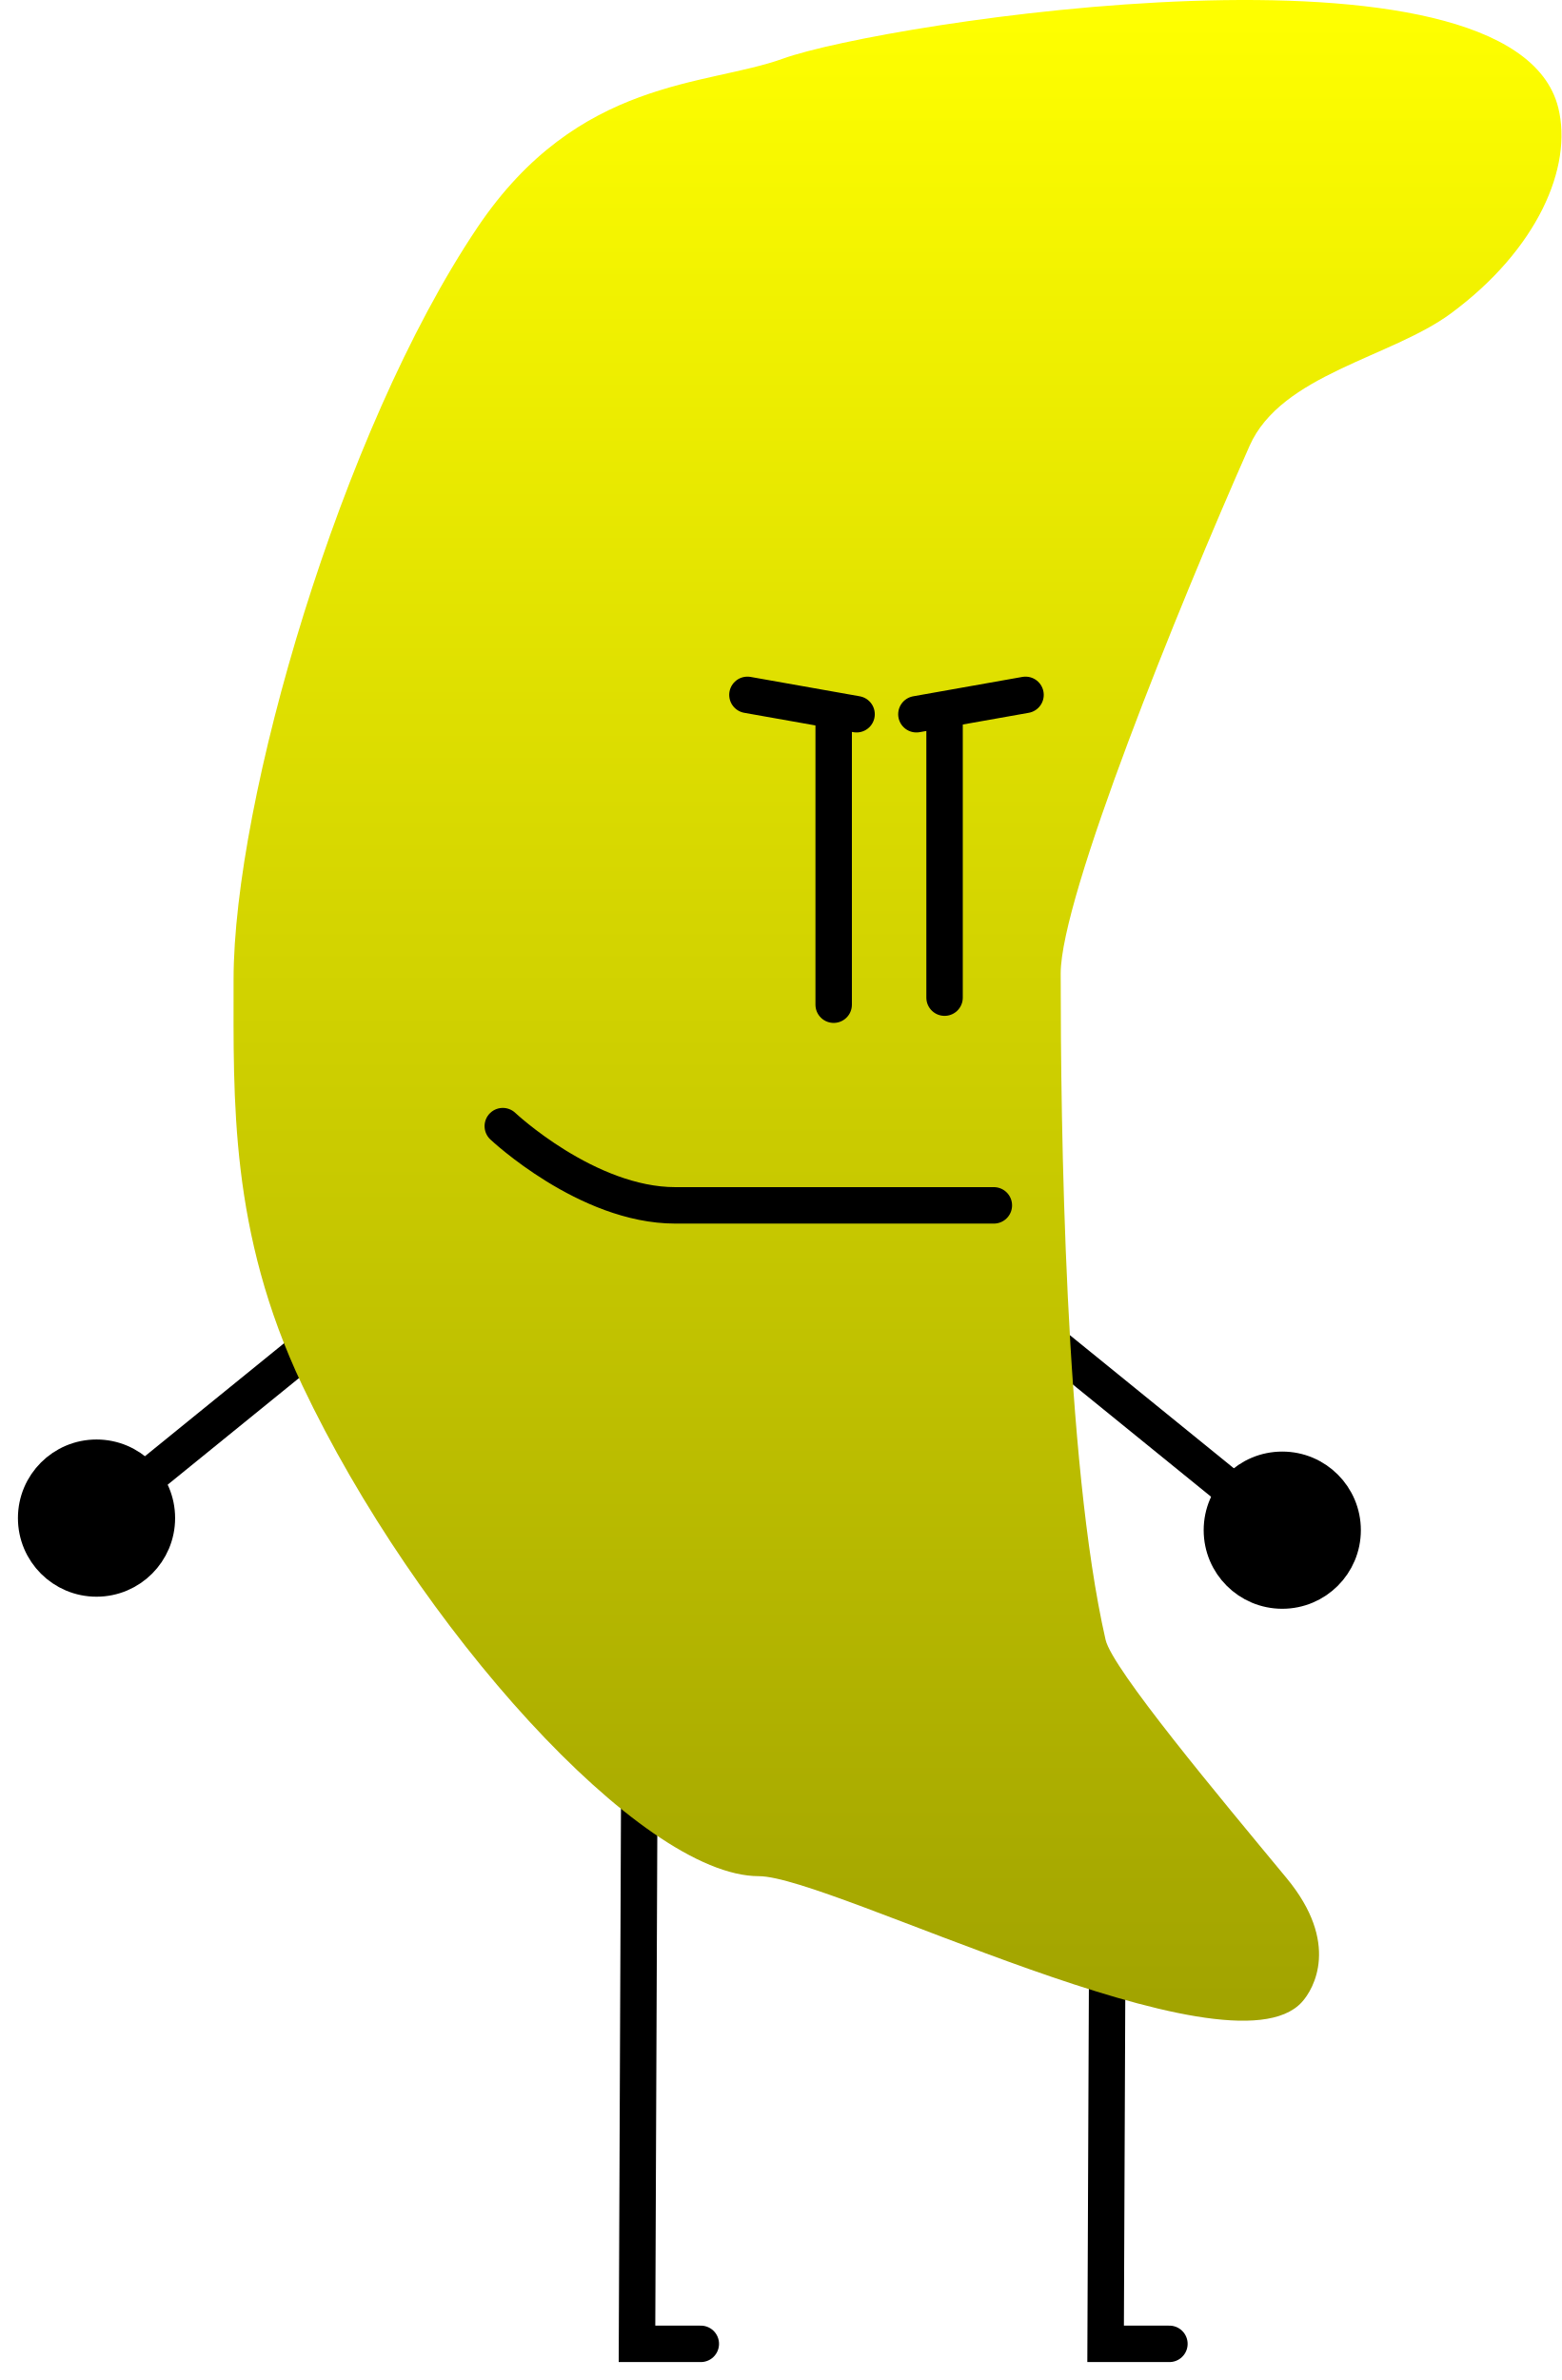
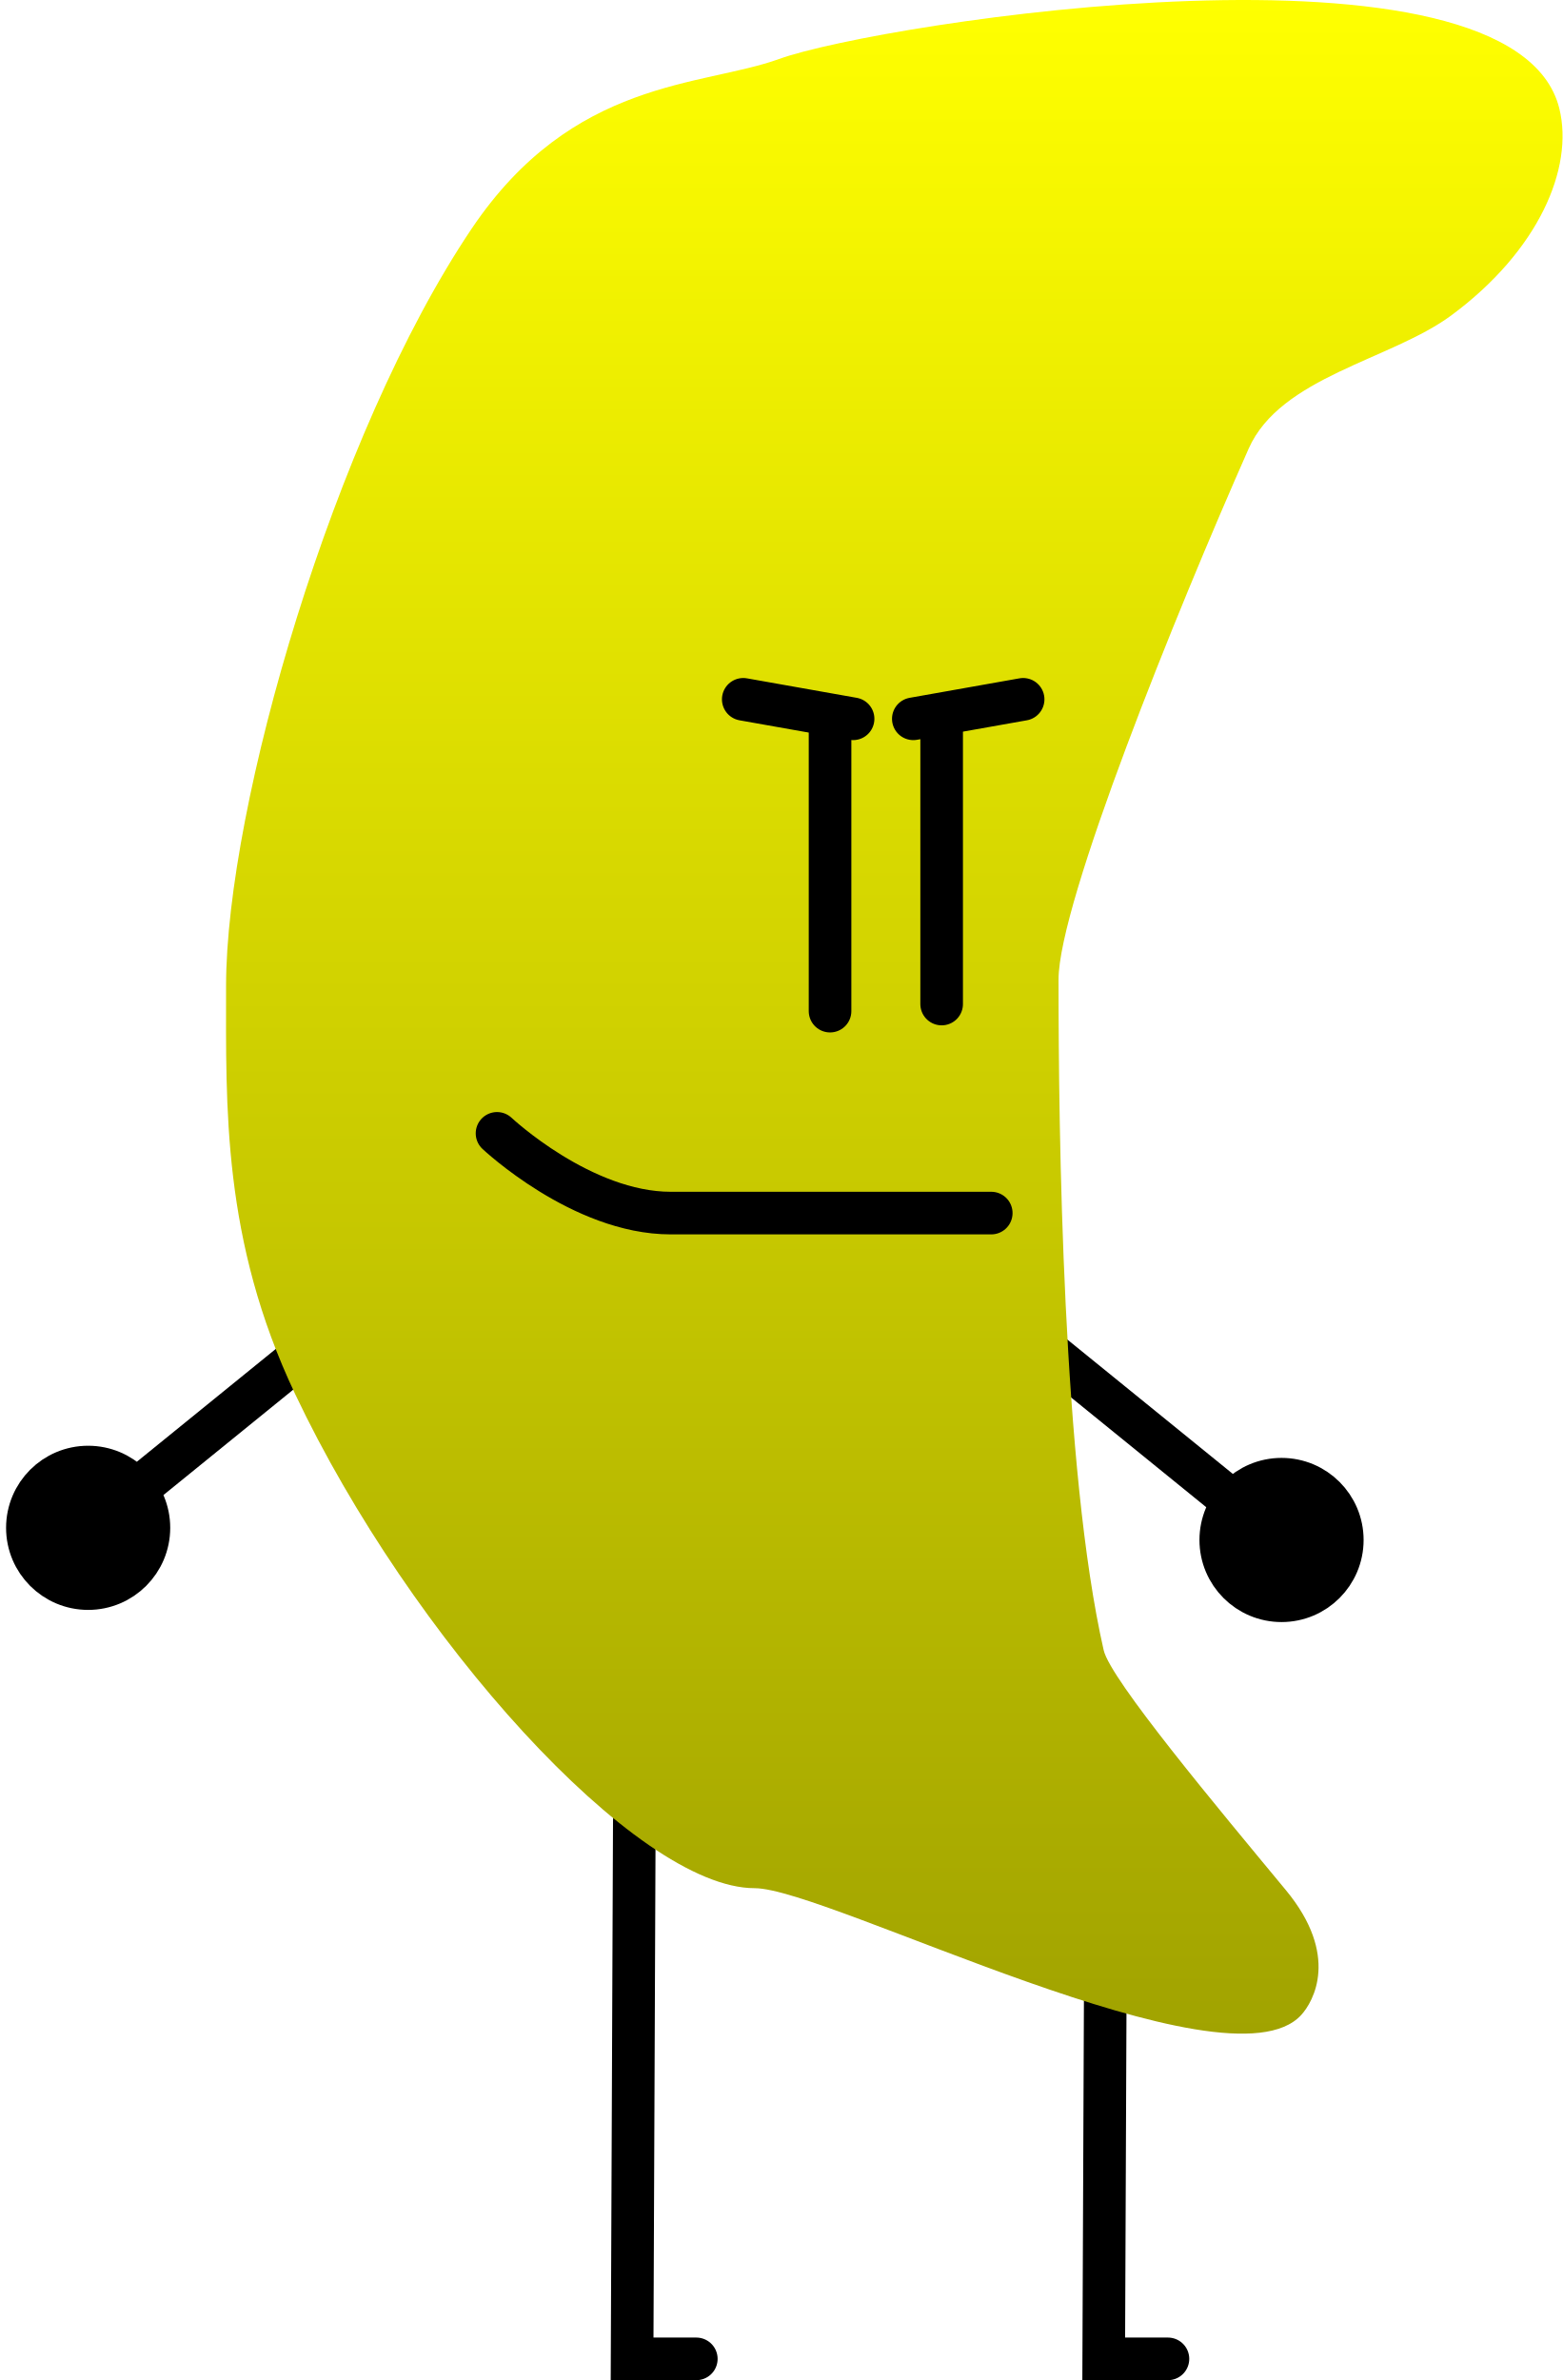
- <svg xmlns="http://www.w3.org/2000/svg" width="128.55" height="195.903" viewBox="0 0 128.55 195.903">
+ <svg xmlns="http://www.w3.org/2000/svg" width="110.028" height="167.568" viewBox="0 0 110.028 167.568">
  <defs>
-     <linearGradient id="linear-gradient-1" x1="73.888" y1="0" x2="73.888" y2="166.33" gradientUnits="userSpaceOnUse">
+     <linearGradient id="linear-gradient-1" x1="62.972" y1="0" x2="62.972" y2="143.184" gradientUnits="userSpaceOnUse">
      <stop offset="0" stop-color="#ffff00" />
      <stop offset="1" stop-color="#a1a300" />
    </linearGradient>
  </defs>
  <g id="Layer_1" data-name="Layer 1">
    <g id="Dr._Banana" data-name="Dr. Banana">
      <g id="Left_Arm" data-name="Left Arm">
-         <circle id="Hand" cx="7.946" cy="124.958" r="4.97" fill="#000000" stroke="#000000" stroke-width="3" stroke-miterlimit="10" />
-         <line id="Arm" x1="27.628" y1="109.053" x2="7.548" y2="125.355" fill="none" stroke="#000000" stroke-width="3" stroke-linecap="round" stroke-miterlimit="10" />
+         <circle id="Hand" cx="6.207" cy="107.569" r="4.279" fill="#000000" stroke="#000000" stroke-width="3" stroke-miterlimit="10" />
+         <line id="Arm" x1="23.15" y1="93.878" x2="5.865" y2="107.911" fill="none" stroke="#000000" stroke-width="3" stroke-linecap="round" stroke-miterlimit="10" />
      </g>
      <g id="Right_Arm" data-name="Right Arm">
-         <circle id="Hand-2" data-name="Hand" cx="105.562" cy="125.952" r="4.97" fill="#000000" stroke="#000000" stroke-width="3" stroke-miterlimit="10" />
-         <line id="Arm-2" data-name="Arm" x1="85.88" y1="110.047" x2="105.96" y2="126.35" fill="none" stroke="#000000" stroke-width="3" stroke-linecap="round" stroke-miterlimit="10" />
+         <circle id="Hand-2" data-name="Hand" cx="90.239" cy="108.425" r="4.279" fill="#000000" stroke="#000000" stroke-width="3" stroke-miterlimit="10" />
+         <line id="Arm-2" data-name="Arm" x1="73.296" y1="94.733" x2="90.581" y2="108.767" fill="none" stroke="#000000" stroke-width="3" stroke-linecap="round" stroke-miterlimit="10" />
      </g>
-       <polyline id="Right_Leg" data-name="Right Leg" points="96.271,192.927 91.019,192.927 91.2,149.458" fill="none" stroke="#000000" stroke-width="3" stroke-linecap="round" stroke-miterlimit="10" />
-       <polyline id="Left_Leg" data-name="Left Leg" points="57.693,192.927 52.44,192.927 52.621,148.915" fill="none" stroke="#000000" stroke-width="3" stroke-linecap="round" stroke-miterlimit="10" />
-       <path id="Body" d="M87.321 80.126 C87.321 92.61 87.648 120.222 91.016 134.972 C91.562 137.363 100.381 147.902 105.915 154.588 C110.338 159.932 108.167 163.712 107.175 164.8 C101.146 171.416 68.376 154.432 62.47 154.432 C52.744 154.432 34.292 133.88 24.885 114.031 C18.892 101.386 19.229 90.504 19.229 80.623 C19.229 65.971 27.994 35.534 39.309 18.715 C47.602 6.388 58.125 7.116 64.458 4.827 C72.708 1.844 124.555 -6.201 128.285 8.874 C129.491 13.749 126.586 20.525 119.441 25.801 C114.511 29.441 105.48 30.805 102.87 36.699 C96.939 50.092 87.321 73.857 87.321 80.126 Z" fill="url(#linear-gradient-1)" />
+       <polyline id="Right_Leg" data-name="Right Leg" points="82.241,166.08 77.719,166.08 77.875,128.66" fill="none" stroke="#000000" stroke-width="3" stroke-linecap="round" stroke-miterlimit="10" />
+       <polyline id="Left_Leg" data-name="Left Leg" points="49.031,166.08 44.509,166.08 44.665,128.192" fill="none" stroke="#000000" stroke-width="3" stroke-linecap="round" stroke-miterlimit="10" />
+       <path id="Body" d="M74.536 68.976 C74.536 79.722 74.818 103.493 77.717 116.19 C78.187 118.248 85.779 127.32 90.543 133.076 C94.351 137.676 92.482 140.93 91.627 141.867 C86.437 147.562 58.227 132.941 53.143 132.941 C44.771 132.941 28.887 115.249 20.789 98.163 C15.63 87.278 15.919 77.91 15.919 69.404 C15.919 56.791 23.465 30.589 33.205 16.11 C40.344 5.499 49.403 6.125 54.855 4.155 C61.957 1.588 106.589 -5.338 109.8 7.639 C110.838 11.836 108.337 17.669 102.187 22.21 C97.943 25.344 90.168 26.518 87.922 31.592 C82.816 43.122 74.536 63.579 74.536 68.976 Z" fill="url(#linear-gradient-1)" />
      <g id="Face">
-         <line id="Eye_R" data-name="Eye R" x1="77.761" y1="82.118" x2="77.761" y2="58.935" fill="none" stroke="#000000" stroke-width="3" stroke-linecap="round" stroke-miterlimit="10" />
-         <line id="Eye_L" data-name="Eye L" x1="68.632" y1="59.514" x2="68.632" y2="82.698" fill="none" stroke="#000000" stroke-width="3" stroke-linecap="round" stroke-miterlimit="10" />
-         <line id="Eyebrow_R" data-name="Eyebrow R" x1="84.426" y1="57.196" x2="75.442" y2="58.79" fill="none" stroke="#000000" stroke-width="3" stroke-linecap="round" stroke-miterlimit="10" />
-         <line id="Eyebrow_L" data-name="Eyebrow L" x1="61.532" y1="57.196" x2="70.516" y2="58.79" fill="none" stroke="#000000" stroke-width="3" stroke-linecap="round" stroke-miterlimit="10" />
-         <path id="Mouth" d="M81.818 99.216 C81.818 99.216 63.804 99.216 55.592 99.216 C48.318 99.216 41.392 92.695 41.392 92.695" fill="none" stroke="#000000" stroke-width="3" stroke-linecap="round" stroke-miterlimit="10" />
-         <circle id="Mouth_Open" data-name="Mouth Open" cx="46.437" cy="105.682" r="12.517" fill="none" stroke="#000000" stroke-width="3" stroke-miterlimit="10" display="none" />
+         <line id="Eye_R" data-name="Eye R" x1="66.306" y1="70.691" x2="66.306" y2="50.734" fill="none" stroke="#000000" stroke-width="3" stroke-linecap="round" stroke-miterlimit="10" />
+         <line id="Eye_L" data-name="Eye L" x1="58.448" y1="51.232" x2="58.448" y2="71.19" fill="none" stroke="#000000" stroke-width="3" stroke-linecap="round" stroke-miterlimit="10" />
+         <line id="Eyebrow_R" data-name="Eyebrow R" x1="72.044" y1="49.237" x2="64.311" y2="50.609" fill="none" stroke="#000000" stroke-width="3" stroke-linecap="round" stroke-miterlimit="10" />
+         <line id="Eyebrow_L" data-name="Eyebrow L" x1="52.336" y1="49.237" x2="60.07" y2="50.609" fill="none" stroke="#000000" stroke-width="3" stroke-linecap="round" stroke-miterlimit="10" />
+         <path id="Mouth" d="M69.799 85.409 C69.799 85.409 54.292 85.409 47.222 85.409 C40.96 85.409 34.998 79.796 34.998 79.796" fill="none" stroke="#000000" stroke-width="3" stroke-linecap="round" stroke-miterlimit="10" />
+         <circle id="Mouth_Open" data-name="Mouth Open" cx="39.342" cy="90.975" r="10.775" fill="none" stroke="#000000" stroke-width="3" stroke-miterlimit="10" display="none" />
      </g>
    </g>
  </g>
</svg>
